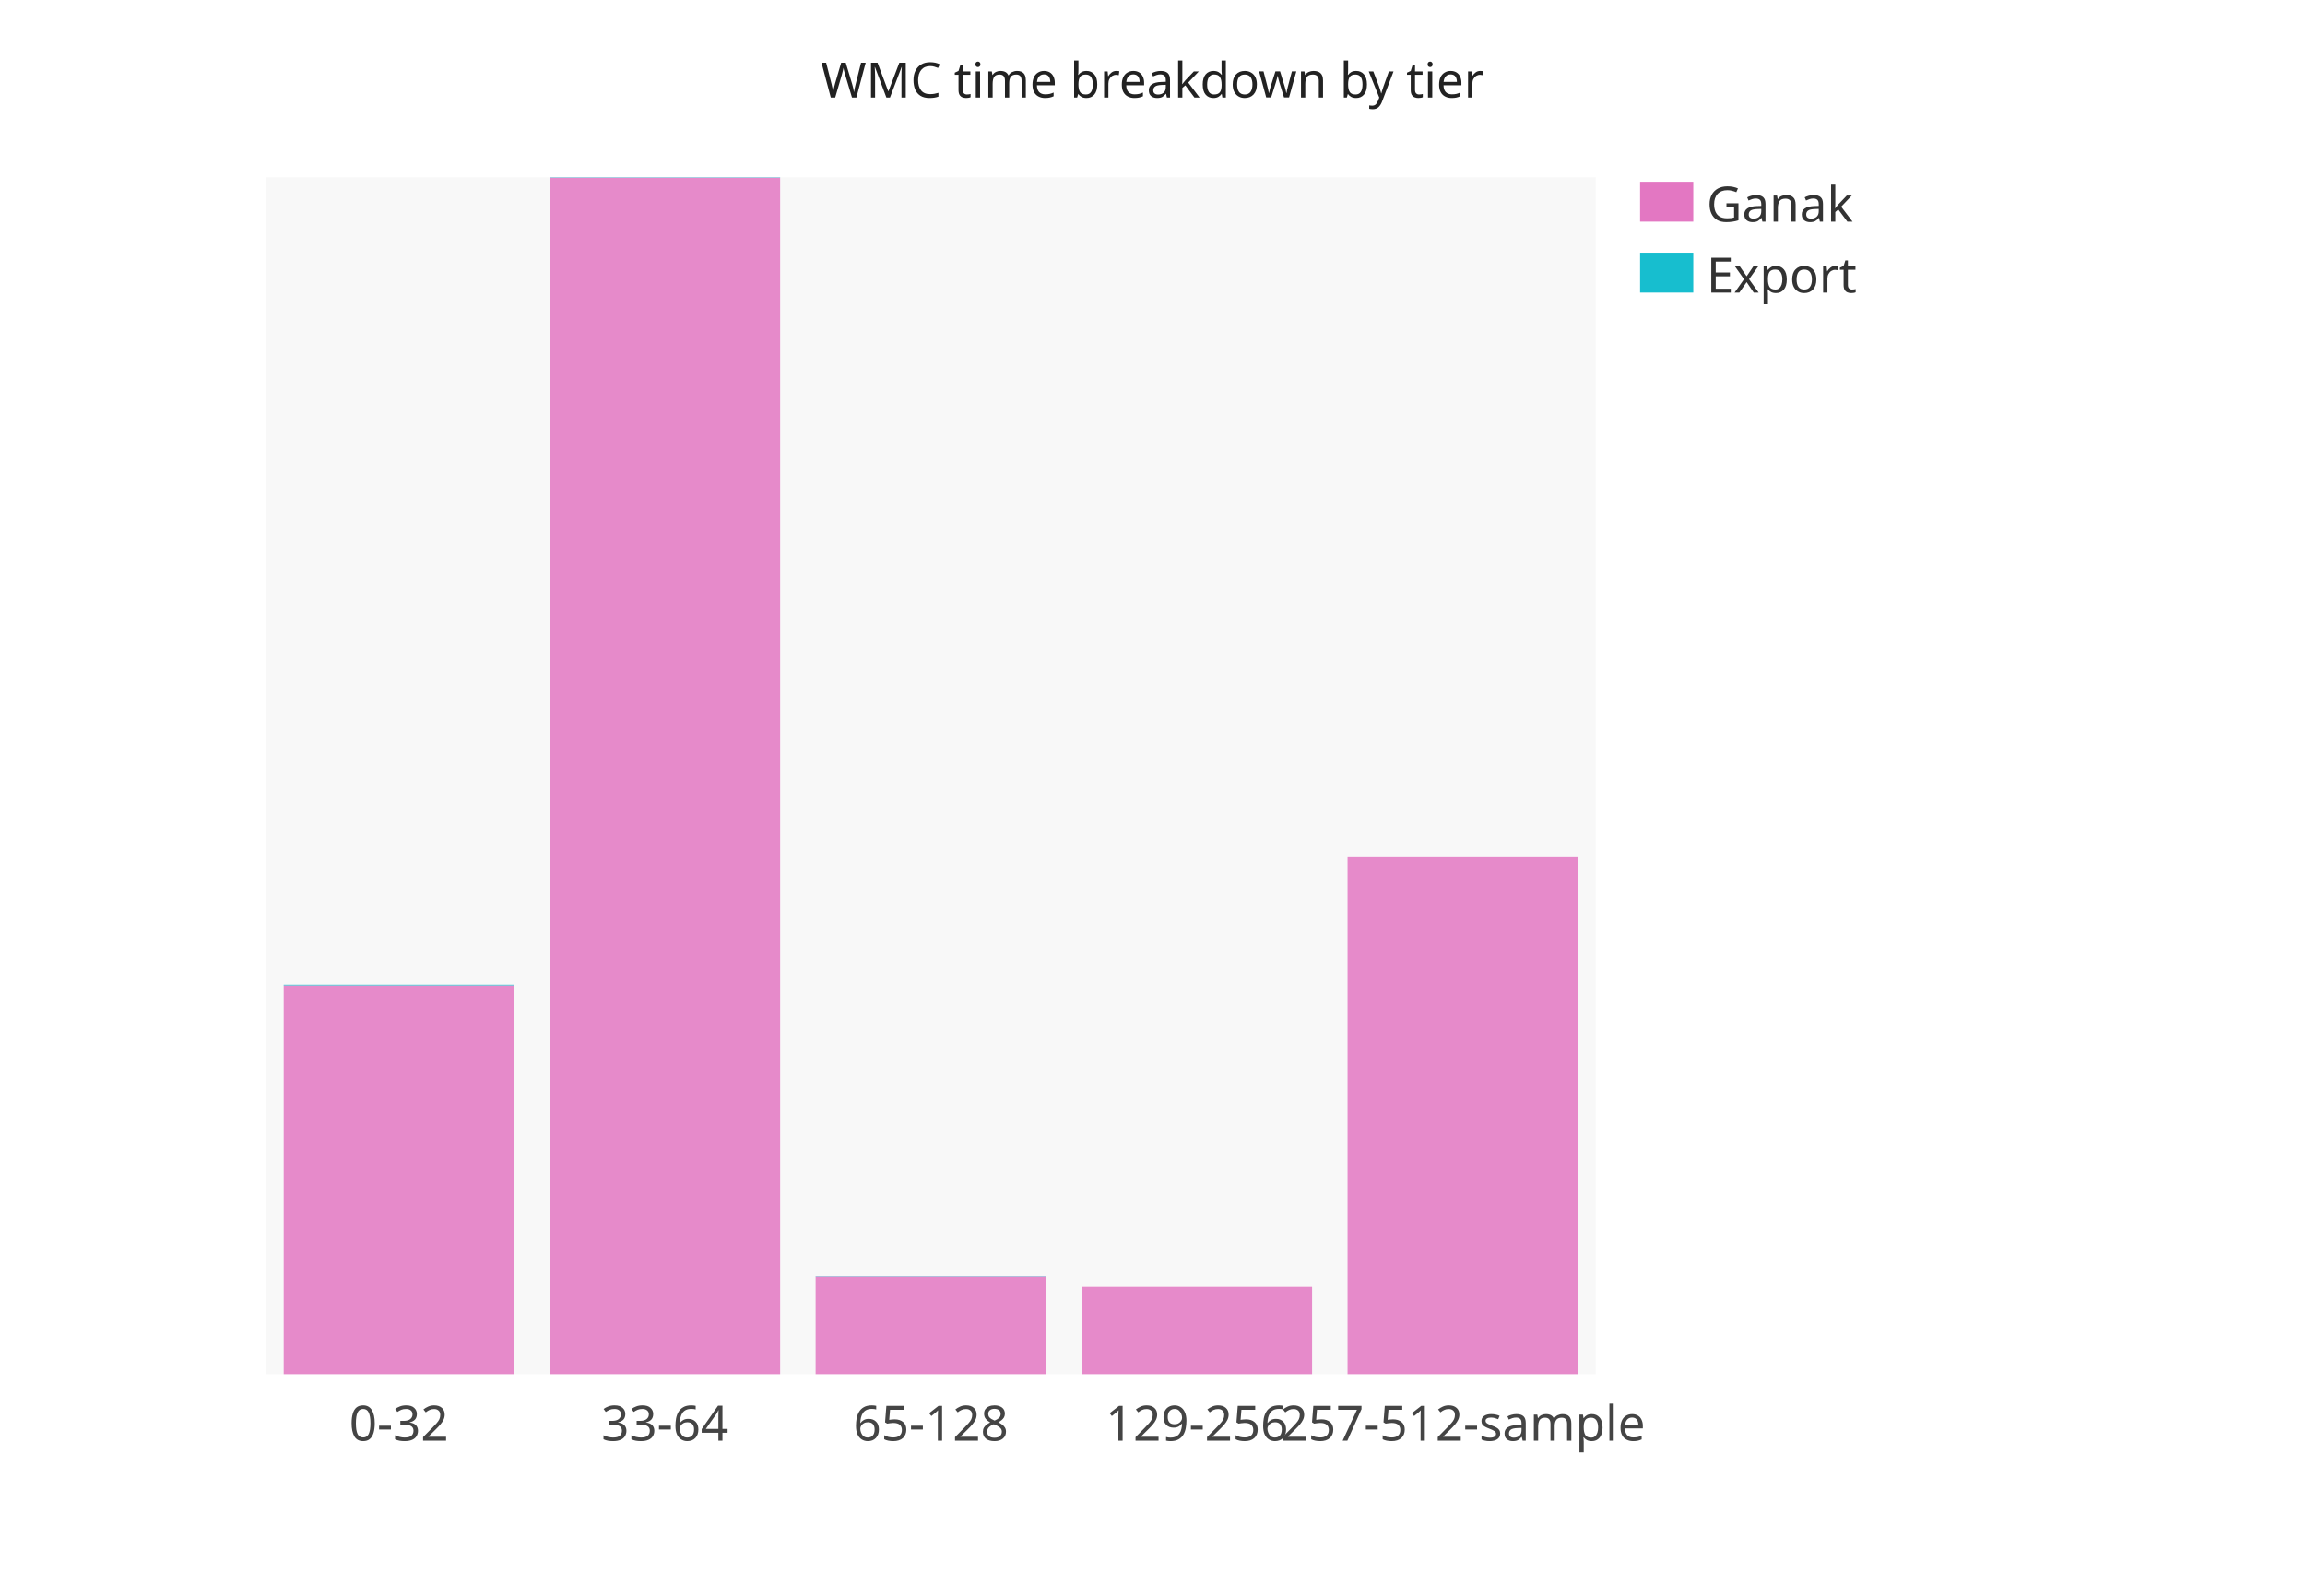
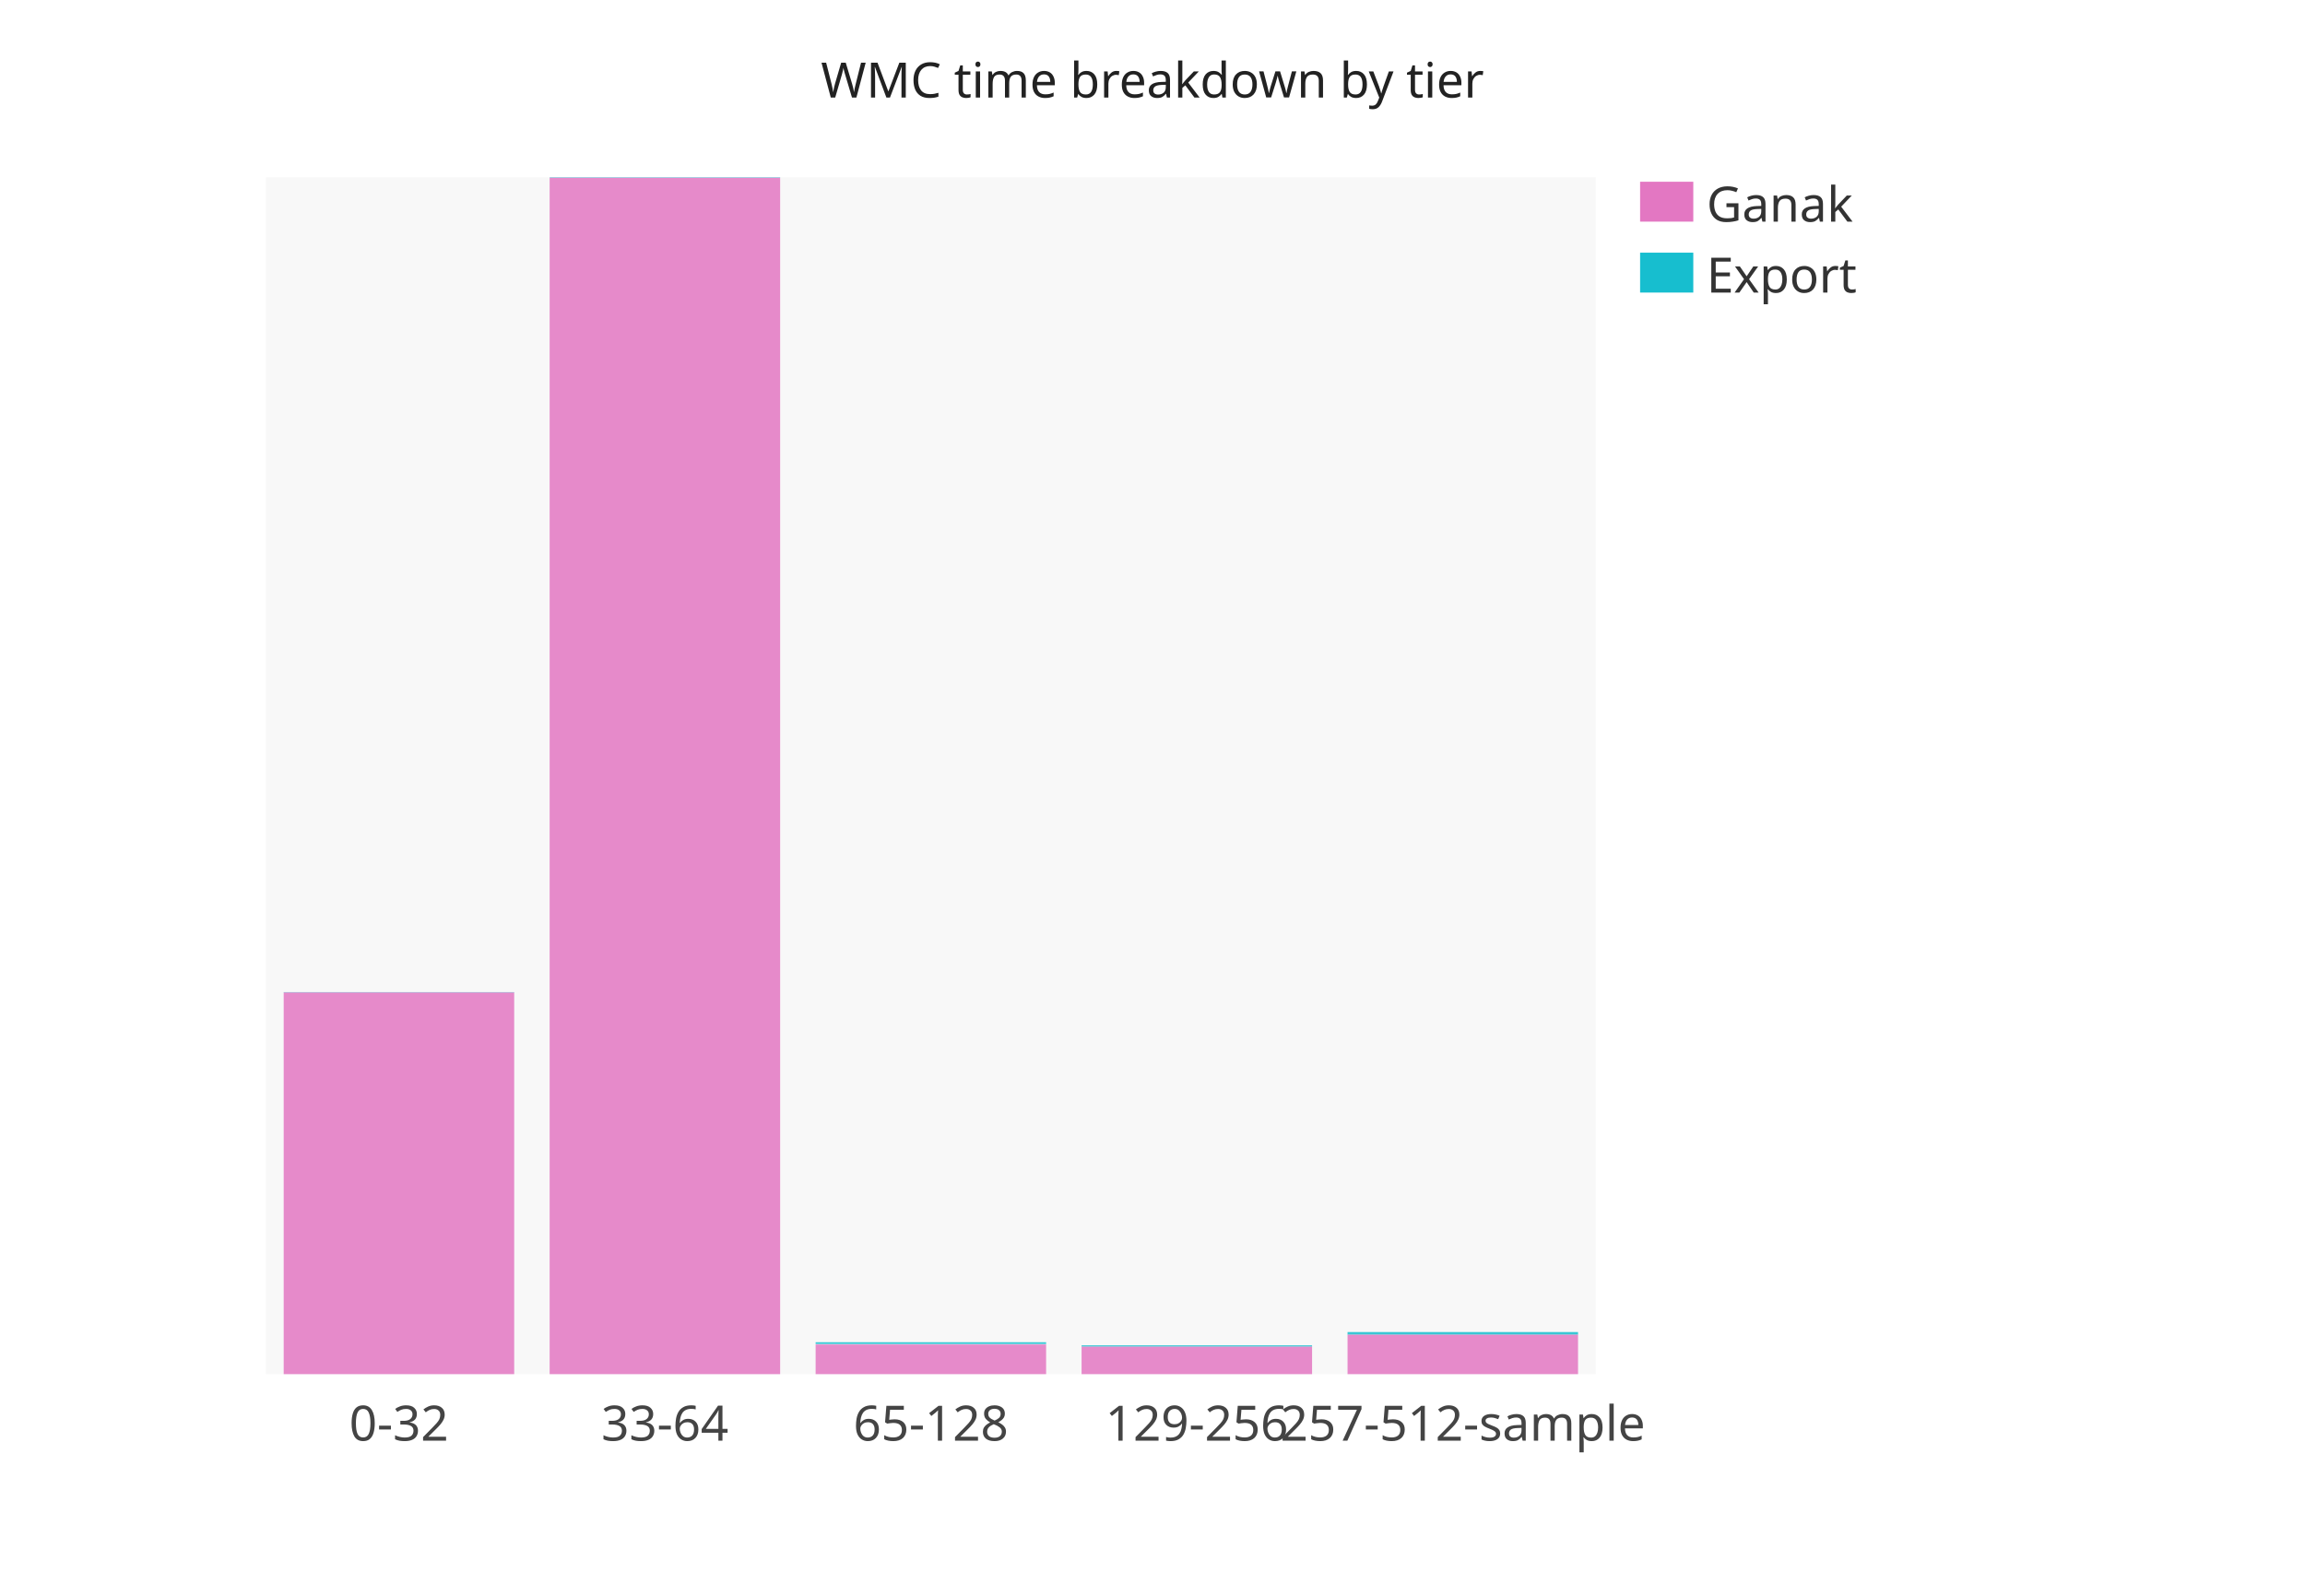
<svg xmlns="http://www.w3.org/2000/svg" width="520" height="360" viewBox="0 0 520 360">
  <style>text{font-family:sans-serif;font-size:11px;}</style>
  <rect x="60.0" y="40.0" width="300.0" height="270.0" fill="#f8f8f8" opacity="1.00" />
  <text x="260.0" y="22.0" text-anchor="middle" fill="#222" font-size="13">WMC time breakdown by tier</text>
  <text x="90.0" y="325.0" text-anchor="middle" fill="#444" font-size="10">0-32</text>
-   <rect x="64.0" y="222.1" width="52.0" height="0.2" fill="#17becf" opacity="0.85" />
-   <rect x="64.0" y="222.3" width="52.0" height="87.7" fill="#e377c2" opacity="0.85" />
+   <rect x="64.0" y="223.8" width="52.0" height="0.1" fill="#17becf" opacity="0.85" />
+   <rect x="64.0" y="223.9" width="52.0" height="86.1" fill="#e377c2" opacity="0.85" />
  <text x="150.0" y="325.0" text-anchor="middle" fill="#444" font-size="10">33-64</text>
  <rect x="124.0" y="40.0" width="52.0" height="0.1" fill="#17becf" opacity="0.85" />
  <rect x="124.0" y="40.1" width="52.0" height="269.9" fill="#e377c2" opacity="0.85" />
  <text x="210.0" y="325.0" text-anchor="middle" fill="#444" font-size="10">65-128</text>
-   <rect x="184.0" y="287.9" width="52.0" height="0.1" fill="#17becf" opacity="0.85" />
-   <rect x="184.0" y="288.0" width="52.0" height="22.0" fill="#e377c2" opacity="0.85" />
+   <rect x="184.0" y="302.8" width="52.0" height="0.4" fill="#17becf" opacity="0.85" />
+   <rect x="184.0" y="303.3" width="52.0" height="6.7" fill="#e377c2" opacity="0.85" />
  <text x="270.0" y="325.0" text-anchor="middle" fill="#444" font-size="10">129-256</text>
-   <rect x="244.0" y="290.3" width="52.0" height="0.0" fill="#17becf" opacity="0.85" />
-   <rect x="244.0" y="290.3" width="52.0" height="19.7" fill="#e377c2" opacity="0.85" />
+   <rect x="244.0" y="303.5" width="52.0" height="0.3" fill="#17becf" opacity="0.85" />
+   <rect x="244.0" y="303.8" width="52.0" height="6.2" fill="#e377c2" opacity="0.85" />
  <text x="330.0" y="325.0" text-anchor="middle" fill="#444" font-size="10">257-512-sample</text>
-   <rect x="304.0" y="193.2" width="52.0" height="0.0" fill="#17becf" opacity="0.85" />
-   <rect x="304.0" y="193.2" width="52.0" height="116.8" fill="#e377c2" opacity="0.85" />
+   <rect x="304.0" y="300.5" width="52.0" height="0.6" fill="#17becf" opacity="0.85" />
+   <rect x="304.0" y="301.1" width="52.0" height="8.9" fill="#e377c2" opacity="0.85" />
  <rect x="370.0" y="41.0" width="12.0" height="9.0" fill="#e377c2" opacity="1.00" />
  <text x="385.0" y="50.0" text-anchor="start" fill="#333" font-size="10">Ganak</text>
  <rect x="370.0" y="57.0" width="12.0" height="9.0" fill="#17becf" opacity="1.00" />
  <text x="385.0" y="66.0" text-anchor="start" fill="#333" font-size="10">Export</text>
</svg>
